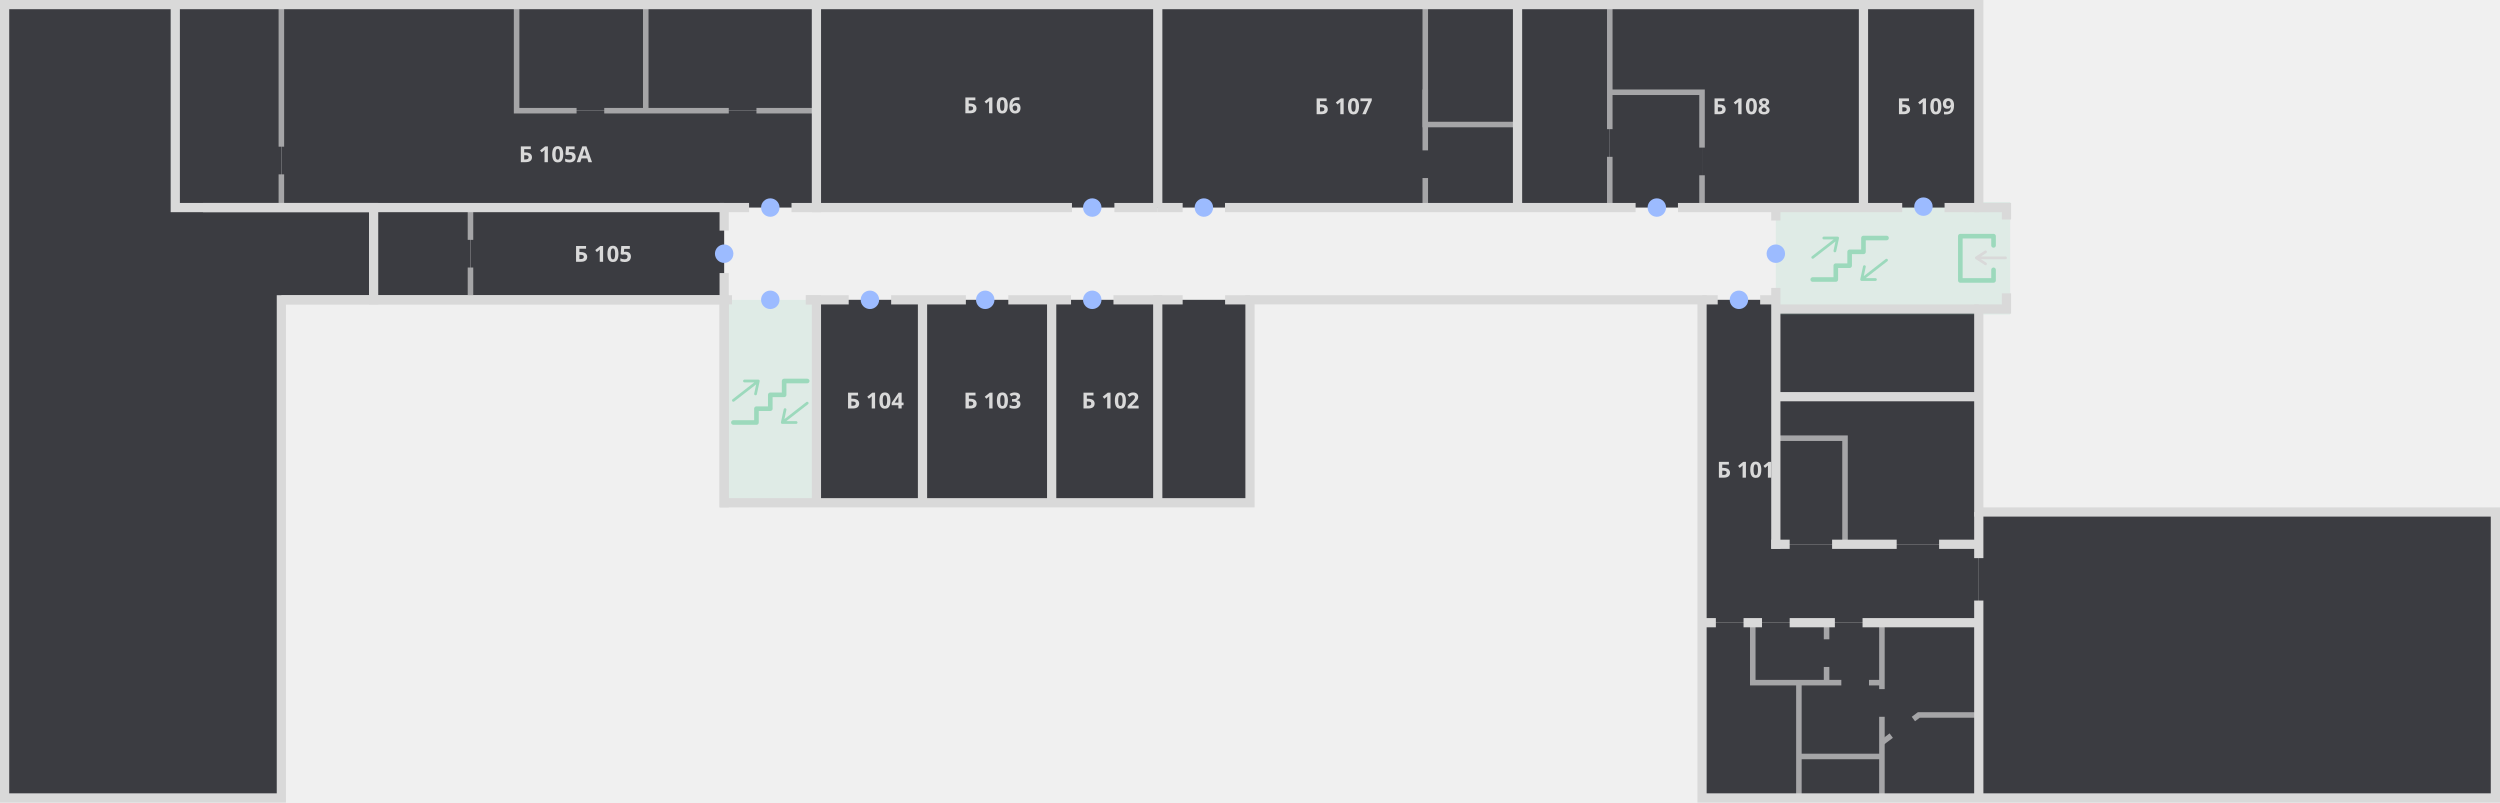
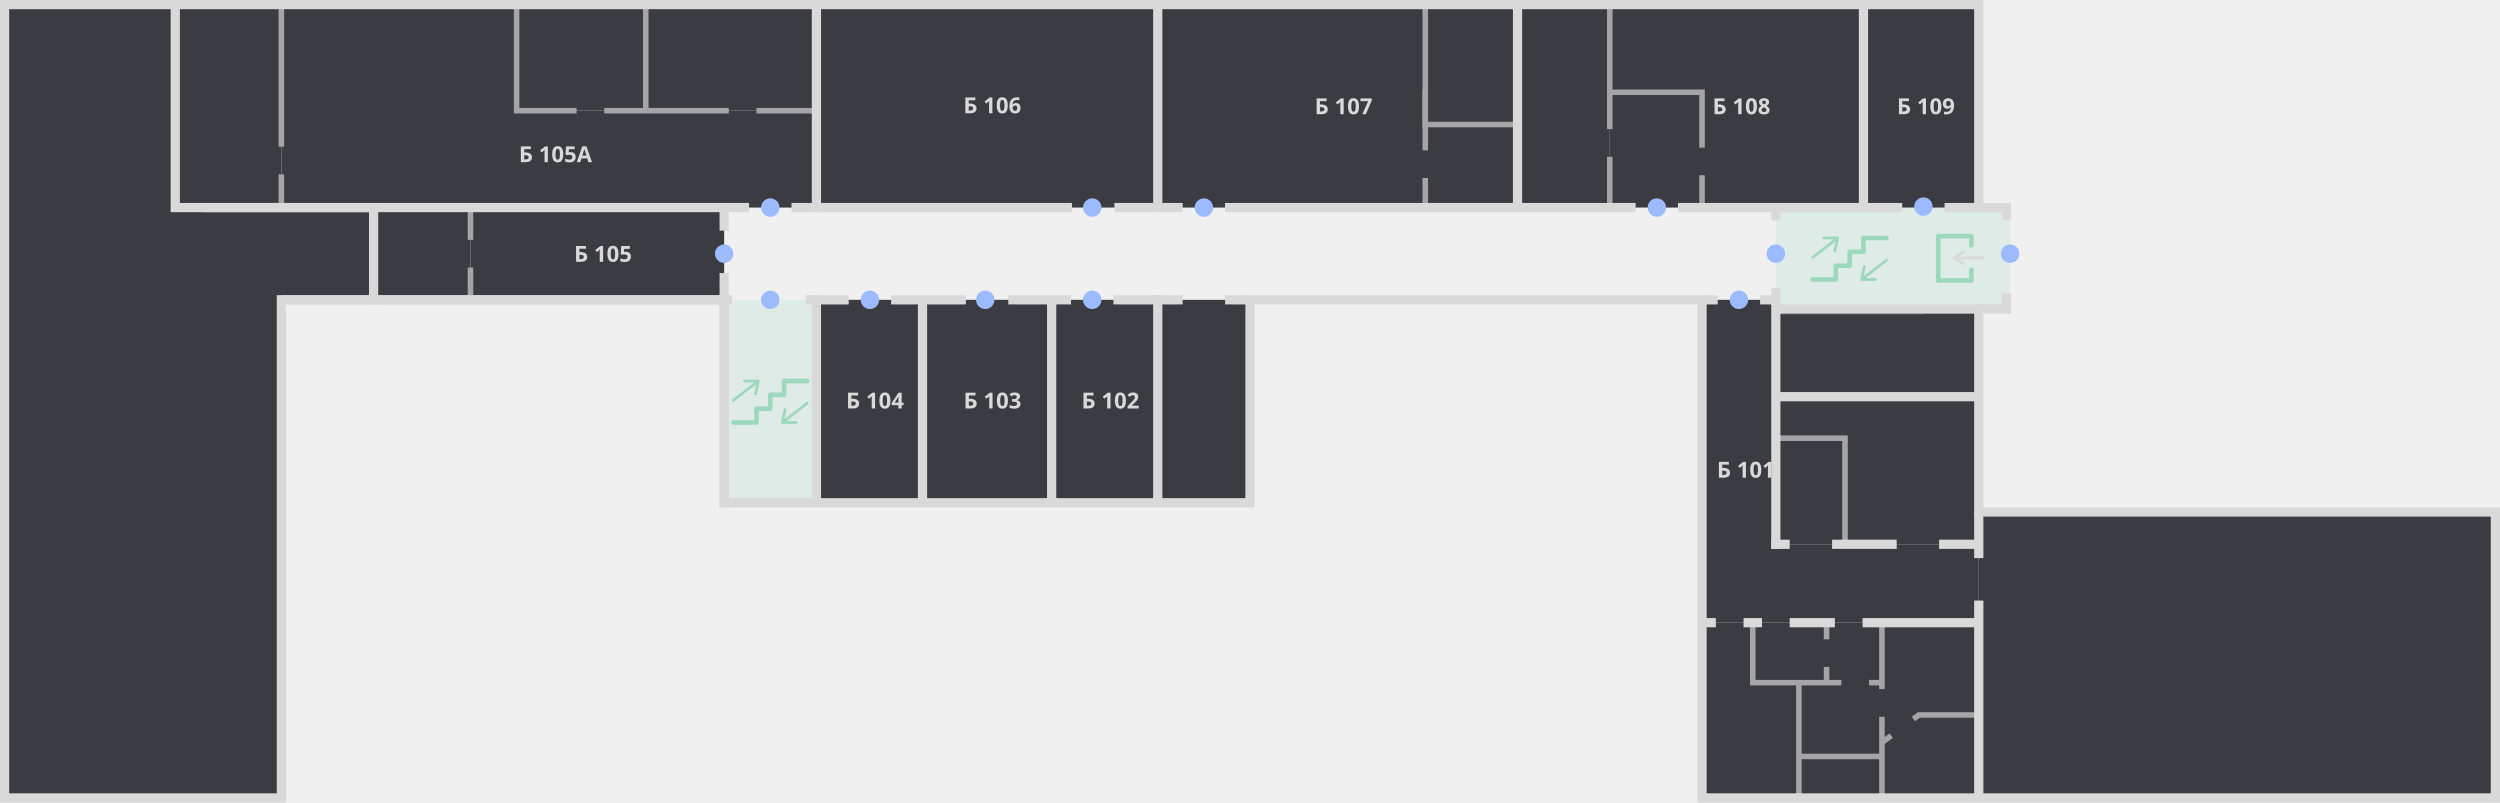
<svg xmlns="http://www.w3.org/2000/svg" width="2710" height="870" viewBox="0 0 2710 870" fill="none">
  <g id="B-1" clip-path="url(#clip0_2001_822)">
    <g id="Spaces">
      <rect id="b" x="510" y="225" width="100" height="105" transform="rotate(90 510 225)" fill="#3B3C41" />
      <rect id="Rectangle 114" x="700" y="5" width="115" height="140" transform="rotate(90 700 5)" fill="#3B3C41" />
      <rect id="Rectangle 112" x="190" y="5" width="115" height="220" fill="#3B3C41" />
      <rect id="Rectangle 113" x="885" y="5" width="115" height="185" transform="rotate(90 885 5)" fill="#3B3C41" />
      <rect id="Rectangle 107" x="1925" y="335" width="220" height="95" fill="#3B3C41" />
      <rect id="Rectangle 73" x="2145" y="555" width="560" height="310" fill="#3B3C41" />
      <rect id="Rectangle 111" x="2000" y="475" width="115" height="75" transform="rotate(90 2000 475)" fill="#3B3C41" />
      <rect id="Rectangle 108" x="1845" y="675" width="300" height="190" fill="#3B3C41" />
      <path id="Rectangle 109" d="M2000 430H2145V590H2000V475H1925V430H2000Z" fill="#3B3C41" />
      <path id="!Rectangle 124" d="M5 225V5H95H190V225H305H405V275V325H305V865H5V545V225Z" fill="#3B3C41" />
      <rect id="Rectangle 117" x="1645" y="5" width="100" height="220" fill="#3B3C41" />
      <rect id="!Rectangle 118" x="1545" y="5" width="100" height="130" fill="#3B3C41" />
      <rect id="Rectangle 119" x="1745" y="100" width="100" height="125" fill="#3B3C41" />
      <rect id="!b-1-stair-4" x="1255" y="325.009" width="100" height="220" fill="#3B3C41" />
      <rect id="b-1-stair-3" opacity="0.2" x="785" y="325" width="100" height="220" fill="#9CD9BC" />
-       <rect id="b-1-stair-1" opacity="0.2" x="1925" y="219" width="254" height="122" fill="#9CD9BC" />
+       <rect id="b-1-stair-1" opacity="0.2" x="1925" y="219" width="160" height="122" fill="#9CD9BC" />
+       <rect id="b-1-enter" opacity="0.2" x="2085" y="225" width="94" height="111" fill="#9CD9BC" />
      <rect id="b-109" x="2020" y="5" width="125" height="220" fill="#3B3C41" />
      <path id="b-108" d="M1845 5H2020V225H1845V100H1745V50V5H1845Z" fill="#3B3C41" />
      <path id="b-107" d="M1255 5H1545V135H1645V180V225H1545H1255V5Z" fill="#3B3C41" />
      <rect id="b-106" x="1255" y="5" width="220" height="370" transform="rotate(90 1255 5)" fill="#3B3C41" />
      <path id="b-105a" d="M560 5L560 120L885 120L885 168L885 225L725 225L642.5 225L560 225L433 225L369 225L305 225L305 5L560 5Z" fill="#3B3C41" />
      <rect id="b-105" x="785" y="225" width="100" height="275" transform="rotate(90 785 225)" fill="#3B3C41" />
      <rect id="b-104" x="885" y="325" width="115" height="220" fill="#3B3C41" />
      <rect id="b-103" x="1000" y="325" width="140" height="220" fill="#3B3C41" />
      <rect id="b-102" x="1140" y="325" width="115" height="220" fill="#3B3C41" />
      <path id="b-101" d="M1925 325L1925 590L2145 590L2145 675L1845 675L1845 325L1925 325Z" fill="#3B3C41" />
    </g>
    <g id="Walls">
      <path id="Subtract" fill-rule="evenodd" clip-rule="evenodd" d="M1742 170V225H1748V170H1742ZM1742 140H1748V5H1742V140Z" fill="#A5A5A7" />
      <path id="Subtract_2" fill-rule="evenodd" clip-rule="evenodd" d="M1542 193V222H1548V193H1542ZM1542 163H1548V97H1542V163Z" fill="#A5A5A7" />
      <path id="Subtract_3" fill-rule="evenodd" clip-rule="evenodd" d="M557 120V5H563V117H625V123H560H557V120ZM790 123H655V117H790V123ZM820 123H885V117H820V123Z" fill="#A5A5A7" />
      <path id="Subtract_4" fill-rule="evenodd" clip-rule="evenodd" d="M302 189V225H308V189H302ZM302 159H308V5H302V159Z" fill="#A5A5A7" />
      <path id="Subtract_5" fill-rule="evenodd" clip-rule="evenodd" d="M1845 97H1745V103H1842V160H1848V100V97H1845ZM1848 190H1842V222H1848V190Z" fill="#A5A5A7" />
      <path id="Vector 211" d="M1545 5L1545 135L1645 135" stroke="#A5A5A7" stroke-width="6" />
      <path id="Vector 358" d="M2000 590V475H1925" stroke="#A5A5A7" stroke-width="6" />
      <path id="Vector 364" d="M1950 820H2040" stroke="#A5A5A7" stroke-width="6" />
      <path id="Subtract_6" fill-rule="evenodd" clip-rule="evenodd" d="M1897 675V740V743H1900H1996V737H1903V675H1897ZM2026 737V743H2040V737H2026Z" fill="#A5A5A7" />
      <path id="Vector 363" d="M1950 865V740" stroke="#A5A5A7" stroke-width="6" />
      <path id="Subtract_7" fill-rule="evenodd" clip-rule="evenodd" d="M1977 723V740H1983V723H1977ZM1977 693H1983V675H1977V693Z" fill="#A5A5A7" />
      <path id="Subtract_8" fill-rule="evenodd" clip-rule="evenodd" d="M2080 772H2079L2078.2 772.6L2072.33 777.001L2075.9 781.823L2081 778H2145V772H2080ZM2051.9 799.823L2048.33 795.002L2038.2 802.6L2041.8 807.4L2051.9 799.823Z" fill="#A5A5A7" />
      <path id="Subtract_9" fill-rule="evenodd" clip-rule="evenodd" d="M2037 777V865H2043V777H2037ZM2037 747H2043V675H2037V747Z" fill="#A5A5A7" />
      <path id="Vector 232" d="M1925 335L2145 335" stroke="#D9D9D9" stroke-width="10" />
      <path id="Vector 226" d="M785 325L785 550" stroke="#D9D9D9" stroke-width="10" />
      <path id="Vector 365" d="M1645 5V225" stroke="#D9D9D9" stroke-width="10" />
      <path id="Vector 348" d="M2020 5V225" stroke="#D9D9D9" stroke-width="10" />
      <path id="Subtract_10" fill-rule="evenodd" clip-rule="evenodd" d="M1250 545L1250 320L1260 320L1260 545H1250Z" fill="#D9D9D9" />
      <path id="Subtract_11" fill-rule="evenodd" clip-rule="evenodd" d="M1773 230V220H1327.91V230H1773ZM1818.91 230H2062V220H1818.91V230ZM2145 230H2107.91V220H2145V230ZM1282 230L1282 220H1255V230H1282Z" fill="#D9D9D9" />
      <path id="Vector 242" d="M1925 430H2145" stroke="#D9D9D9" stroke-width="10" />
      <path id="Vector 344" d="M885 545V325H874" stroke="#D9D9D9" stroke-width="10" />
      <path id="Vector 345" d="M1000 545V325" stroke="#D9D9D9" stroke-width="10" />
      <path id="Vector 347" d="M1140 325L1140 545" stroke="#D9D9D9" stroke-width="10" />
      <path id="Subtract_12" fill-rule="evenodd" clip-rule="evenodd" d="M1282 330V320H1280.14H1277.86H1275.59H1273.32H1271.05H1268.79H1266.53H1264.27H1262.02H1259.77H1257.53H1255.29H1253.05H1250.81H1248.58H1246.35H1244.13H1241.9H1239.69H1237.47H1235.26H1233.05H1230.85H1228.64H1226.45H1224.25H1222.06H1219.87H1217.68H1215.5H1213.32H1211.15H1208.97H1207V330H1208.97H1211.15H1213.32H1215.5H1217.68H1219.87H1222.06H1224.25H1226.45H1228.64H1230.85H1233.05H1235.26H1237.47H1239.69H1241.9H1244.13H1246.35H1248.58H1250.81H1253.05H1255.29H1257.53H1259.77H1262.02H1264.27H1266.53H1268.79H1271.05H1273.32H1275.59H1277.86H1280.14H1282ZM1328 330H1328.82H1331.18H1333.54H1335.91H1338.28H1340.66H1343.04H1345.42H1347.81H1350.2H1352.6H1355V320H1352.6H1350.2H1347.81H1345.42H1343.04H1340.66H1338.28H1335.91H1333.54H1331.18H1328.82H1328V330ZM1047 320V330H1045.73H1043.75H1041.78H1039.81H1037.84H1035.87H1033.9H1031.93H1029.97H1028H1026.04H1024.08H1022.13H1020.17H1018.22H1016.26H1014.31H1012.36H1010.41H1008.47H1006.52H1004.58H1002.63H1000.69H998.754H996.816H994.88H992.945H991.011H989.079H987.148H985.218H983.29H981.363H979.437H977.512H975.589H973.667H971.746H969.827H967.909H966V320H967.909H969.827H971.746H973.667H975.589H977.512H979.437H981.363H983.29H985.218H987.148H989.079H991.011H992.945H994.88H996.816H998.754H1000.69H1002.63H1004.58H1006.52H1008.47H1010.41H1012.36H1014.31H1016.26H1018.22H1020.17H1022.13H1024.08H1026.04H1028H1029.97H1031.93H1033.9H1035.87H1037.84H1039.81H1041.78H1043.75H1045.73H1047ZM1093.76 330H1093V320H1093.76H1095.78H1097.81H1099.85H1101.88H1103.92H1105.95H1107.99H1110.04H1112.08H1114.13H1116.18H1118.23H1120.29H1122.35H1124.4H1126.47H1128.53H1130.6H1132.67H1134.74H1136.82H1138.89H1140.97H1143.05H1145.14H1147.23H1149.32H1151.41H1153.51H1155.6H1157.7H1159.81H1161V330H1159.81H1157.7H1155.6H1153.51H1151.41H1149.32H1147.23H1145.14H1143.05H1140.97H1138.89H1136.82H1134.74H1132.67H1130.6H1128.53H1126.47H1124.4H1122.35H1120.29H1118.23H1116.18H1114.13H1112.08H1110.04H1107.99H1105.95H1103.92H1101.88H1099.85H1097.81H1095.78H1093.76ZM920 320V330H918.397H916.505H914.613H912.722H910.832H908.943H907.054H905.166H903.279H901.392H899.505H897.62H895.735H893.85H891.967H890.083H888.2H886.318H884.436H882.555H880.674H878.793H876.913H875.034H873.376V320H875.034H876.913H878.793H880.674H882.555H884.436H886.318H888.2H890.083H891.967H893.85H895.735H897.62H899.505H901.392H903.279H905.166H907.054H908.943H910.832H912.722H914.613H916.505H918.397H920ZM793.525 330V320H792.482H790.603H788.725H786.846H784.966H783.087H781.207H779.326H777.445H775.564H773.682H771.8H769.917H768.033H766.15H764.265H762.38H760.495H758.608H756.722H754.834H752.946H751.057H749.168H747.278H745.387H743.496H741.603H739.71H737.816H735.922H734.026H732.13H730.233H728.335H726.437H724.537H722.636H720.735H718.832H716.929H715.025H713.119H711.213H709.306H707.397H705.488H703.578H701.666H699.753H697.84H695.925H694.009H692.092H690.173H688.254H686.333H684.411H682.488H680.563H678.637H676.71H674.782H672.852H670.921H668.989H667.055H665.12H663.184H661.246H659.306H657.366H655.423H653.479H651.534H649.587H647.639H645.689H643.738H641.785H639.83H637.874H635.916H633.957H631.996H630.033H628.068H626.102H624.134H622.165H620.193H618.22H616.245H614.268H612.29H610.309H608.327H606.343H604.357H602.369H600.379H598.387H596.393H594.398H592.4H590.4H588.399H586.395H584.389H582.381H580.371H578.359H576.345H574.329H572.311H570.29H568.267H566.243H564.215H562.186H560.155H558.121H556.085H554.046H552.006H549.963H547.917H545.869H543.819H541.767H539.712H537.655H535.595H533.533H531.468H529.401H527.332H525.26H523.185H521.108H519.028H516.946H514.861H512.773H510.683H508.59H506.495H504.397H502.296H500.193H498.086H495.977H493.866H491.751H489.634H487.514H485.391H483.265H481.137H479.005H476.871H474.734H472.593H470.45H468.304H466.155H464.003H461.848H459.69H457.529H455.365H453.198H451.028H448.855H446.678H444.499H442.316H440.13H437.941H435.749H433.554H431.355H429.153H426.948H424.74H422.528H420.313H418.095H415.874H413.649H411.42H409.189H406.953H404.715H402.473H400.228H397.979H395.726H393.471H391.211H388.948H386.682H384.412H382.138H379.861H377.581H375.296H373.008H370.716H368.421H366.122H363.819H361.513H359.203H356.889H354.571H352.25H349.924H347.595H345.262H342.925H340.585H338.24H335.892H333.539H331.183H328.823H326.459H324.091H321.718H319.342H316.962H314.578H312.189H309.797H307.401H305V330H307.401H309.797H312.189H314.578H316.962H319.342H321.718H324.091H326.459H328.823H331.183H333.539H335.892H338.24H340.585H342.925H345.262H347.595H349.924H352.25H354.571H356.889H359.203H361.513H363.819H366.122H368.421H370.716H373.008H375.296H377.581H379.861H382.138H384.412H386.682H388.948H391.211H393.471H395.726H397.979H400.228H402.473H404.715H406.953H409.189H411.42H413.649H415.874H418.095H420.313H422.528H424.74H426.948H429.153H431.355H433.554H435.749H437.941H440.13H442.316H444.499H446.678H448.855H451.028H453.198H455.365H457.529H459.69H461.848H464.003H466.155H468.304H470.45H472.593H474.734H476.871H479.005H481.137H483.265H485.391H487.514H489.634H491.751H493.866H495.977H498.086H500.193H502.296H504.397H506.495H508.59H510.683H512.773H514.861H516.946H519.028H521.108H523.185H525.26H527.332H529.401H531.468H533.533H535.595H537.655H539.712H541.767H543.819H545.869H547.917H549.963H552.006H554.046H556.085H558.121H560.155H562.186H564.215H566.243H568.267H570.29H572.311H574.329H576.345H578.359H580.371H582.381H584.389H586.395H588.399H590.4H592.4H594.398H596.393H598.387H600.379H602.369H604.357H606.343H608.327H610.309H612.29H614.268H616.245H618.22H620.193H622.165H624.134H626.102H628.068H630.033H631.996H633.957H635.916H637.874H639.83H641.785H643.738H645.689H647.639H649.587H651.534H653.479H655.423H657.366H659.306H661.246H663.184H665.12H667.055H668.989H670.921H672.852H674.782H676.71H678.637H680.563H682.488H684.411H686.333H688.254H690.173H692.092H694.009H695.925H697.84H699.753H701.666H703.578H705.488H707.397H709.306H711.213H713.119H715.025H716.929H718.832H720.735H722.636H724.537H726.437H728.335H730.233H732.13H734.026H735.922H737.816H739.71H741.603H743.496H745.387H747.278H749.168H751.057H752.946H754.834H756.722H758.608H760.495H762.38H764.265H766.15H768.033H769.917H771.8H773.682H775.564H777.445H779.326H781.207H783.087H784.966H786.846H788.725H790.603H792.482H793.525Z" fill="#D9D9D9" />
      <path id="Subtract_13" fill-rule="evenodd" clip-rule="evenodd" d="M1862 330L1862 320H1845V330H1862ZM1908 330H1925V320H1908V330Z" fill="#D9D9D9" />
      <path id="Subtract_14" fill-rule="evenodd" clip-rule="evenodd" d="M1920 312.142L1920 595H1930L1930 312.097L1920 312.142ZM1920 239.055L1930 239.009L1930 225H1920L1920 239.055Z" fill="#D9D9D9" />
      <path id="Subtract_15" fill-rule="evenodd" clip-rule="evenodd" d="M1860 680L1860 670H1845V680H1860ZM1890 680H1910V670H1890V680ZM1989 670V680H1940V670H1989ZM2145 680H2019V670H2145V680Z" fill="#D9D9D9" />
      <path id="Subtract_16" fill-rule="evenodd" clip-rule="evenodd" d="M1260 225V5H1250V225H1260Z" fill="#D9D9D9" />
      <path id="Vector 351" d="M190 5V225H297.5H405V330" stroke="#D9D9D9" stroke-width="10" />
      <path id="Subtract_17" fill-rule="evenodd" clip-rule="evenodd" d="M2056 595V585H1986V595H2056ZM2102 595H2145V585H2102V595ZM1940 585L1940 595H1920V585H1940Z" fill="#D9D9D9" />
      <path id="Subtract_18" fill-rule="evenodd" clip-rule="evenodd" d="M2150 605V555H2140V605H2150ZM2150 651H2140V865H2150V651Z" fill="#D9D9D9" />
      <path id="Subtract_19" fill-rule="evenodd" clip-rule="evenodd" d="M785 220H812V230H790V250H780V225V220H785ZM780 296V325H790V296H780ZM890 230H858V220H890V230Z" fill="#D9D9D9" />
      <path id="Subtract_20" fill-rule="evenodd" clip-rule="evenodd" d="M507 290V325H513V290H507ZM507 260H513V225H507V260Z" fill="#A5A5A7" />
      <path id="Vector 352" d="M785 225H220" stroke="#D9D9D9" stroke-width="10" />
      <path id="Vector 355" d="M700 5V120" stroke="#A5A5A7" stroke-width="6" />
      <path id="Subtract_21" fill-rule="evenodd" clip-rule="evenodd" d="M5 0H0V5V865V870H5H305H310V865V330H780V545V550H785H1355H1360V545V330H1840V865V870H1845H2705H2710V865V555V550H2705H2150V340H2175H2180V335V318H2170V330H2145H2140V335V555V560H2145H2700V860H1850V325V320H1845H1355H1350V325V540H790V325V320H785H305H300V325V860H10V10H2140V225V230H2145H2170V238H2180V225V220H2175H2150V5V0H2145H5Z" fill="#D9D9D9" />
      <path id="Subtract_22" fill-rule="evenodd" clip-rule="evenodd" d="M890 5V220H1162V230H885H880V225V5H890ZM1208 230H1255V220H1208V230Z" fill="#D9D9D9" />
    </g>
    <g id="Textes">
      <text id="Ð± 109" fill="#D9D9D9" xml:space="preserve" style="white-space: pre" font-family="GothamSSm" font-size="24" font-weight="bold" letter-spacing="0em">
        <tspan x="2056.32" y="123.8">Б 109</tspan>
      </text>
      <text id="Ð± 108" fill="#D9D9D9" xml:space="preserve" style="white-space: pre" font-family="GothamSSm" font-size="24" font-weight="bold" letter-spacing="0em">
        <tspan x="1856.39" y="123.8">Б 108</tspan>
      </text>
      <text id="Ð± 107" fill="#D9D9D9" xml:space="preserve" style="white-space: pre" font-family="GothamSSm" font-size="24" font-weight="bold" letter-spacing="0em">
        <tspan x="1425.07" y="123.8">Б 107</tspan>
      </text>
      <text id="Ð± 101" fill="#D9D9D9" xml:space="preserve" style="white-space: pre" font-family="GothamSSm" font-size="24" font-weight="bold" letter-spacing="0em">
        <tspan x="1861.13" y="517.8">Б 101</tspan>
      </text>
      <text id="Ð± 106" fill="#D9D9D9" xml:space="preserve" style="white-space: pre" font-family="GothamSSm" font-size="24" font-weight="bold" letter-spacing="0em">
        <tspan x="1044.3" y="122.8">Б 106</tspan>
      </text>
      <text id="Ð± 105Ð°" fill="#D9D9D9" xml:space="preserve" style="white-space: pre" font-family="GothamSSm" font-size="24" font-weight="bold" letter-spacing="0em">
        <tspan x="562.438" y="175.8">Б 105А</tspan>
      </text>
      <text id="Ð± 105" fill="#D9D9D9" xml:space="preserve" style="white-space: pre" font-family="GothamSSm" font-size="24" font-weight="bold" letter-spacing="0em">
        <tspan x="622.293" y="283.8">Б 105</tspan>
      </text>
      <text id="Ð± 104" fill="#D9D9D9" xml:space="preserve" style="white-space: pre" font-family="GothamSSm" font-size="24" font-weight="bold" letter-spacing="0em">
        <tspan x="917.125" y="442.8">Б 104</tspan>
      </text>
      <text id="Ð± 103" fill="#D9D9D9" xml:space="preserve" style="white-space: pre" font-family="GothamSSm" font-size="24" font-weight="bold" letter-spacing="0em">
        <tspan x="1044.47" y="442.8">Б 103</tspan>
      </text>
      <text id="Ð± 102" fill="#D9D9D9" xml:space="preserve" style="white-space: pre" font-family="GothamSSm" font-size="24" font-weight="bold" letter-spacing="0em">
        <tspan x="1172.36" y="442.8">Б 102</tspan>
      </text>
    </g>
    <g id="Entrances">
      <circle id="4" cx="1305" cy="225" r="10" fill="#9CBBFF" />
      <circle id="13" cx="1184" cy="225" r="10" fill="#9CBBFF" />
      <circle id="14" cx="835" cy="225" r="10" fill="#9CBBFF" />
      <circle id="15" cx="785" cy="275" r="10" fill="#9CBBFF" />
      <circle id="16" cx="943" cy="325" r="10" fill="#9CBBFF" />
      <circle id="17" cx="1184" cy="325" r="10" fill="#9CBBFF" />
      <circle id="21" cx="1068" cy="325" r="10" fill="#9CBBFF" />
      <circle id="11" cx="835" cy="325" r="10" fill="#9CBBFF" />
      <circle id="5" cx="1796" cy="225" r="10" fill="#9CBBFF" />
      <circle id="19" cx="2085" cy="224" r="10" fill="#9CBBFF" />
      <circle id="20" cx="1925" cy="275" r="10" fill="#9CBBFF" />
+       <circle id="22" cx="2179" cy="275" r="10" fill="#9CBBFF" />
      <circle id="12" cx="1885" cy="325" r="10" fill="#9CBBFF" />
    </g>
    <g id="Icons">
      <g id="Stair">
        <g id="Stair frame">
          <path id="Vector 152" d="M875 413H850V428H835V443H820V458H795" stroke="#9CD9BC" stroke-width="5" stroke-linecap="round" stroke-linejoin="round" />
          <path id="Vector 154" d="M807 413H822M822 413L819 427M822 413L795 434" stroke="#9CD9BC" stroke-width="3" stroke-linecap="round" stroke-linejoin="round" />
          <path id="Vector 155" d="M863 458H848M848 458L851 444M848 458L875 437" stroke="#9CD9BC" stroke-width="3" stroke-linecap="round" stroke-linejoin="round" />
        </g>
      </g>
      <g id="Stair_2">
        <g id="Stair frame_2">
          <path id="Vector 152_2" d="M2045 258H2020V273H2005V288H1990V303H1965" stroke="#9CD9BC" stroke-width="5" stroke-linecap="round" stroke-linejoin="round" />
          <path id="Vector 154_2" d="M1977 258H1992M1992 258L1989 272M1992 258L1965 279" stroke="#9CD9BC" stroke-width="3" stroke-linecap="round" stroke-linejoin="round" />
          <path id="Vector 155_2" d="M2033 303H2018M2018 303L2021 289M2018 303L2045 282" stroke="#9CD9BC" stroke-width="3" stroke-linecap="round" stroke-linejoin="round" />
        </g>
      </g>
      <g id="Enter">
-         <path id="Rectangle 242" d="M2161 266V256H2125V304H2161V292.5" stroke="#9CD9BC" stroke-width="5" stroke-linecap="round" stroke-linejoin="round" />
+         <path id="Rectangle 242" d="M2137 266V256H2101V304H2137V292.5" stroke="#9CD9BC" stroke-width="5" stroke-linecap="round" stroke-linejoin="round" />
        <g id="Group 26">
-           <path id="Vector 325" d="M2174 279.5H2142.3M2142.3 279.5L2152.3 273M2142.3 279.5L2152.3 286" stroke="#D9D9D9" stroke-width="3" stroke-miterlimit="1" stroke-linecap="round" stroke-linejoin="round" />
+           <path id="Vector 325" d="M2150 279.5H2118.3M2118.3 279.5L2128.3 273M2118.3 279.5L2128.3 286" stroke="#D9D9D9" stroke-width="3" stroke-miterlimit="1" stroke-linecap="round" stroke-linejoin="round" />
        </g>
      </g>
    </g>
  </g>
  <defs>
    <clipPath id="clip0_2001_822">
      <rect width="2710" height="870" fill="white" />
    </clipPath>
  </defs>
</svg>
